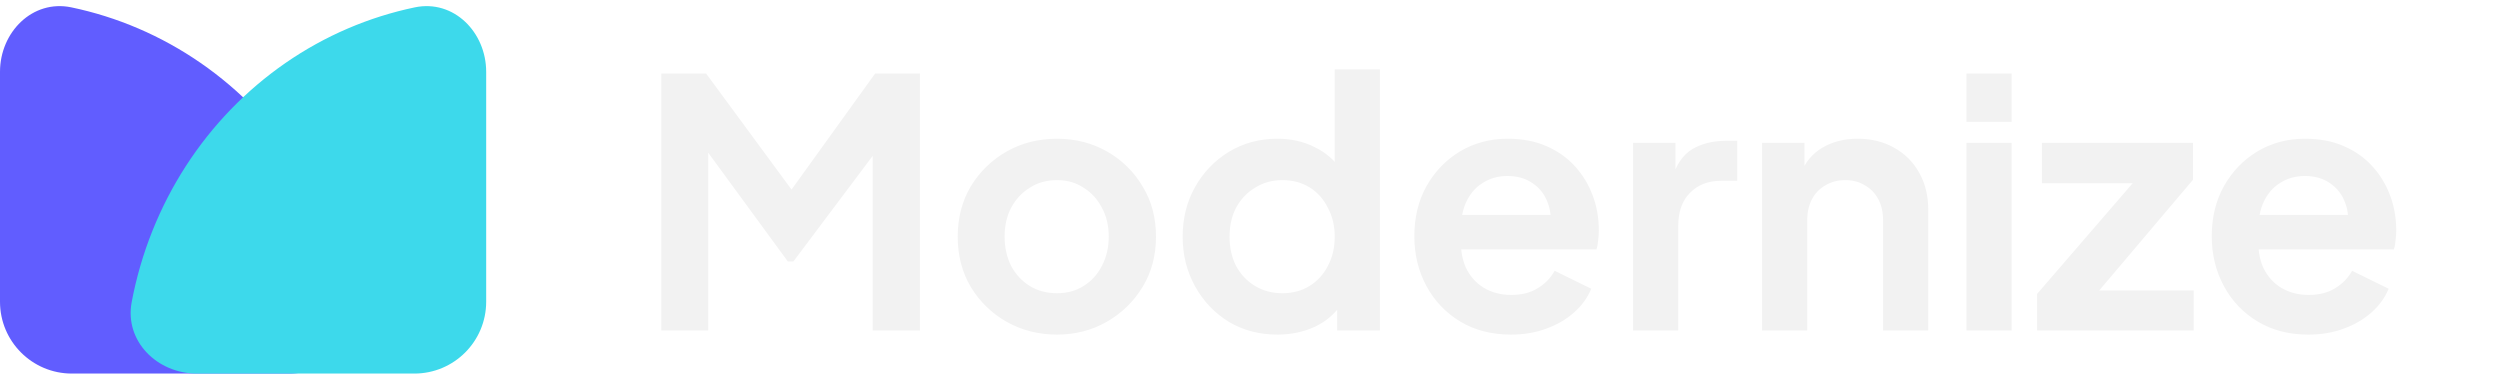
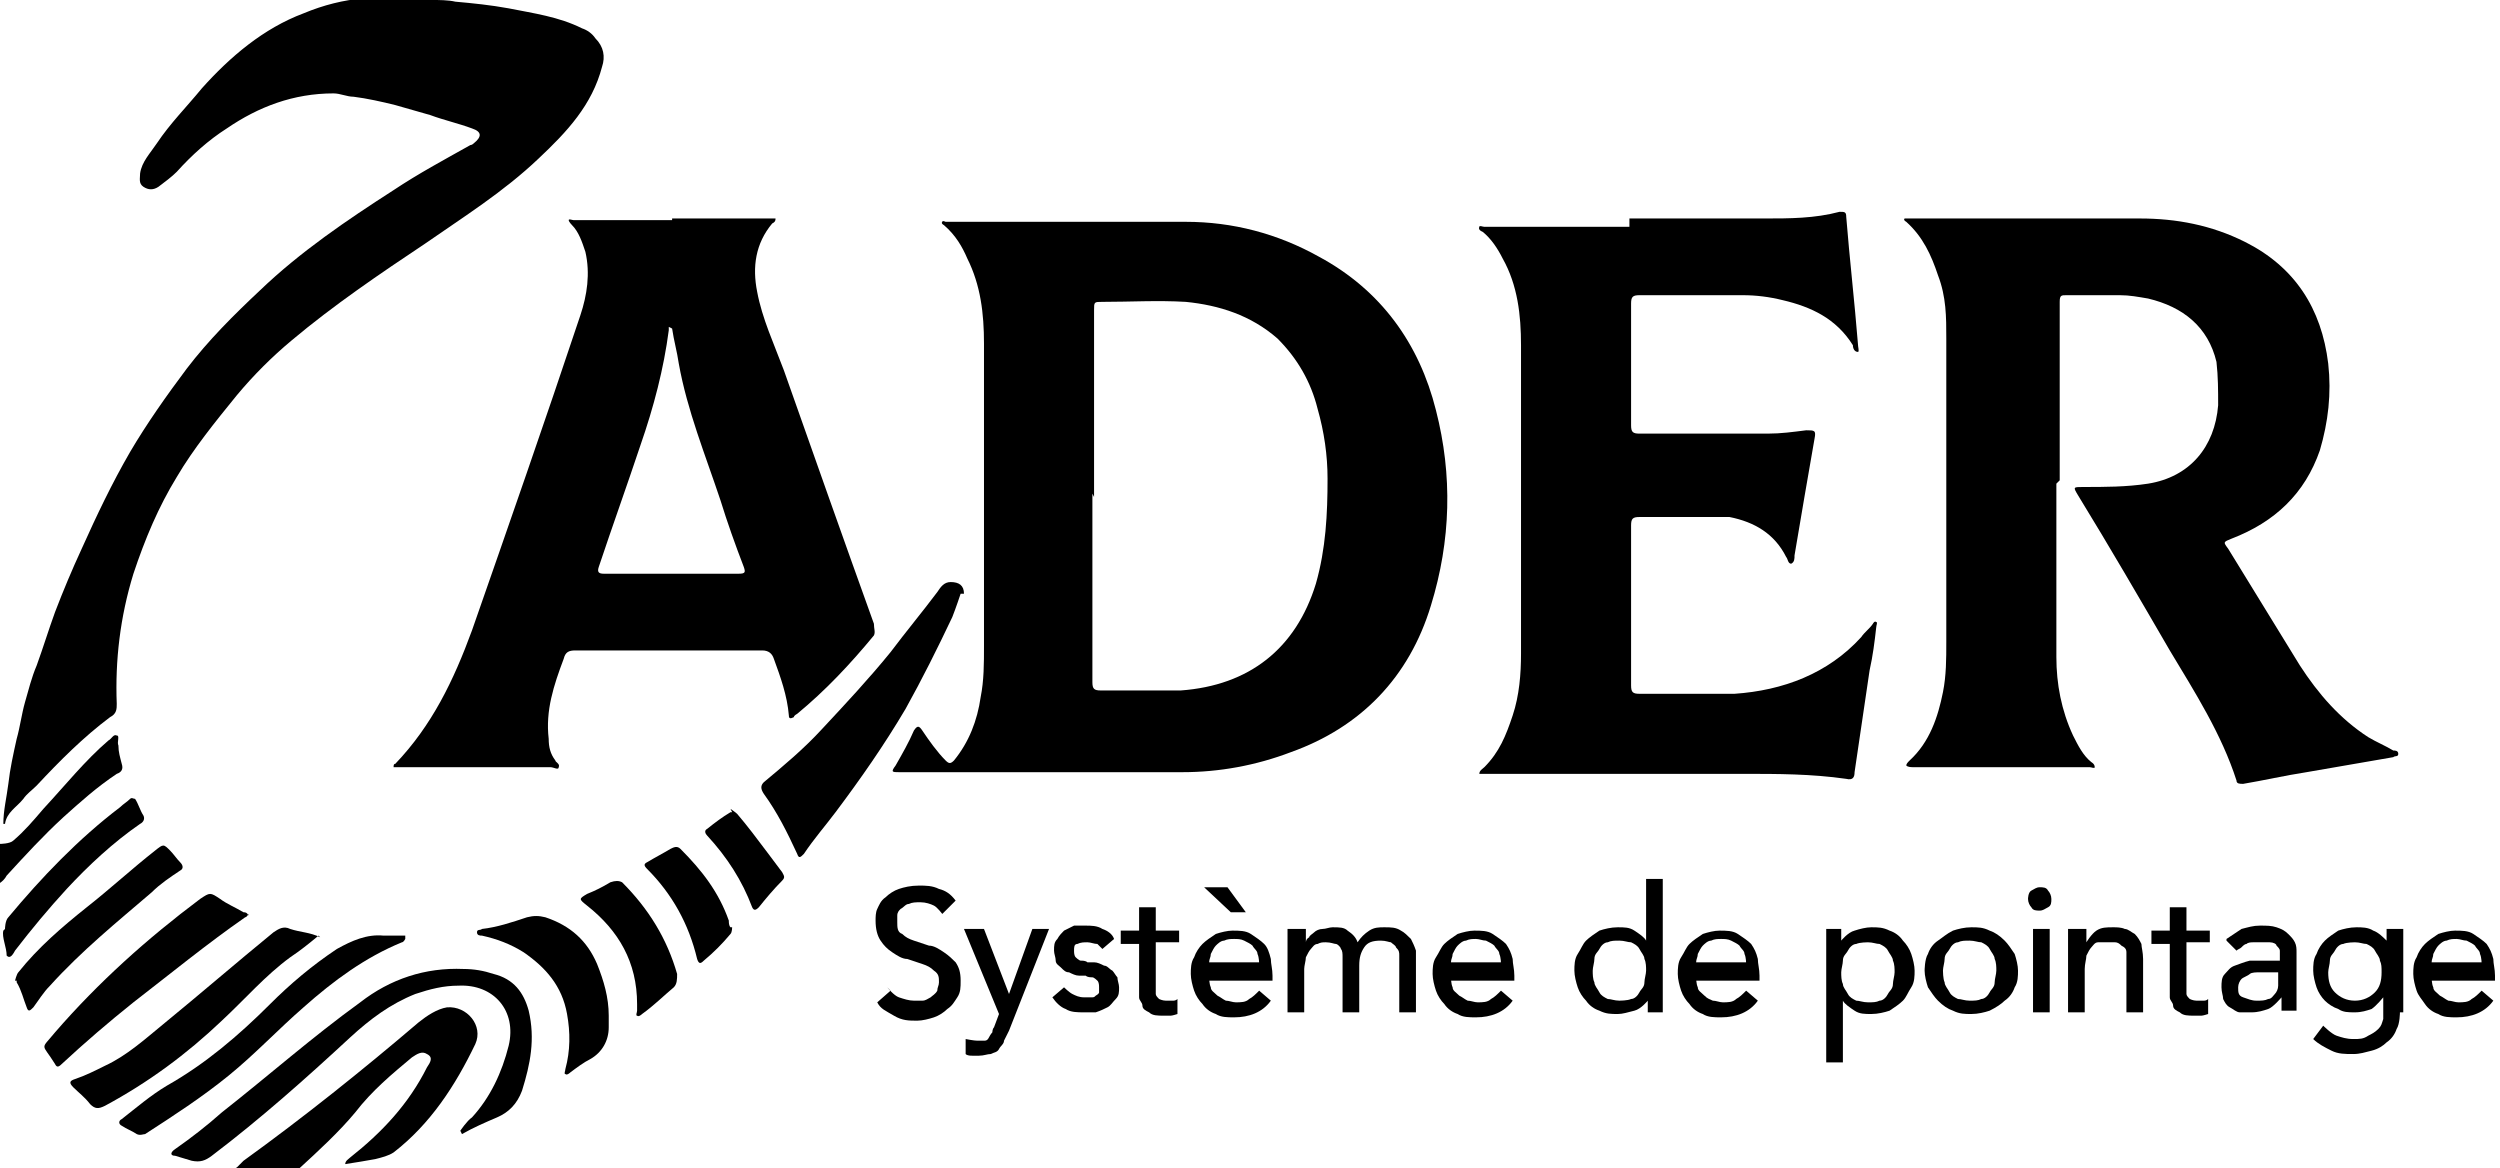
- <svg xmlns="http://www.w3.org/2000/svg" width="174" height="26" viewBox="0 0 174 26" fill="none">
-   <path d="M46.027 23V5.12H49.147L55.843 14.216H54.355L60.907 5.12H64.027V23H60.739V8.84L62.011 9.152L55.219 18.2H54.835L48.211 9.152L49.291 8.84V23H46.027ZM73.569 23.288C72.289 23.288 71.121 22.992 70.065 22.4C69.025 21.808 68.193 21 67.569 19.976C66.961 18.952 66.657 17.784 66.657 16.472C66.657 15.16 66.961 13.992 67.569 12.968C68.193 11.944 69.025 11.136 70.065 10.544C71.105 9.952 72.273 9.656 73.569 9.656C74.849 9.656 76.009 9.952 77.049 10.544C78.089 11.136 78.913 11.944 79.521 12.968C80.145 13.976 80.457 15.144 80.457 16.472C80.457 17.784 80.145 18.952 79.521 19.976C78.897 21 78.065 21.808 77.025 22.4C75.985 22.992 74.833 23.288 73.569 23.288ZM73.569 20.408C74.273 20.408 74.889 20.24 75.417 19.904C75.961 19.568 76.385 19.104 76.689 18.512C77.009 17.904 77.169 17.224 77.169 16.472C77.169 15.704 77.009 15.032 76.689 14.456C76.385 13.864 75.961 13.4 75.417 13.064C74.889 12.712 74.273 12.536 73.569 12.536C72.849 12.536 72.217 12.712 71.673 13.064C71.129 13.4 70.697 13.864 70.377 14.456C70.073 15.032 69.921 15.704 69.921 16.472C69.921 17.224 70.073 17.904 70.377 18.512C70.697 19.104 71.129 19.568 71.673 19.904C72.217 20.24 72.849 20.408 73.569 20.408ZM88.913 23.288C87.649 23.288 86.521 22.992 85.529 22.4C84.537 21.792 83.753 20.968 83.177 19.928C82.601 18.888 82.313 17.736 82.313 16.472C82.313 15.192 82.601 14.04 83.177 13.016C83.753 11.992 84.537 11.176 85.529 10.568C86.537 9.96 87.657 9.656 88.889 9.656C89.881 9.656 90.761 9.856 91.529 10.256C92.313 10.64 92.929 11.184 93.377 11.888L92.897 12.536V4.832H96.041V23H93.065V20.48L93.401 21.104C92.953 21.808 92.329 22.352 91.529 22.736C90.729 23.104 89.857 23.288 88.913 23.288ZM89.249 20.408C89.969 20.408 90.601 20.24 91.145 19.904C91.689 19.568 92.113 19.104 92.417 18.512C92.737 17.92 92.897 17.24 92.897 16.472C92.897 15.72 92.737 15.048 92.417 14.456C92.113 13.848 91.689 13.376 91.145 13.04C90.601 12.704 89.969 12.536 89.249 12.536C88.545 12.536 87.913 12.712 87.353 13.064C86.793 13.4 86.353 13.864 86.033 14.456C85.729 15.032 85.577 15.704 85.577 16.472C85.577 17.24 85.729 17.92 86.033 18.512C86.353 19.104 86.793 19.568 87.353 19.904C87.913 20.24 88.545 20.408 89.249 20.408ZM105.158 23.288C103.814 23.288 102.638 22.984 101.63 22.376C100.622 21.768 99.838 20.944 99.278 19.904C98.718 18.864 98.438 17.712 98.438 16.448C98.438 15.136 98.718 13.976 99.278 12.968C99.854 11.944 100.63 11.136 101.606 10.544C102.598 9.952 103.702 9.656 104.918 9.656C105.942 9.656 106.838 9.824 107.606 10.16C108.39 10.496 109.054 10.96 109.598 11.552C110.142 12.144 110.558 12.824 110.846 13.592C111.134 14.344 111.278 15.16 111.278 16.04C111.278 16.264 111.262 16.496 111.23 16.736C111.214 16.976 111.174 17.184 111.11 17.36H101.03V14.96H109.334L107.846 16.088C107.99 15.352 107.95 14.696 107.726 14.12C107.518 13.544 107.166 13.088 106.67 12.752C106.19 12.416 105.606 12.248 104.918 12.248C104.262 12.248 103.678 12.416 103.166 12.752C102.654 13.072 102.262 13.552 101.99 14.192C101.734 14.816 101.638 15.576 101.702 16.472C101.638 17.272 101.742 17.984 102.014 18.608C102.302 19.216 102.718 19.688 103.262 20.024C103.822 20.36 104.462 20.528 105.182 20.528C105.902 20.528 106.51 20.376 107.006 20.072C107.518 19.768 107.918 19.36 108.206 18.848L110.75 20.096C110.494 20.72 110.094 21.272 109.55 21.752C109.006 22.232 108.358 22.608 107.606 22.88C106.87 23.152 106.054 23.288 105.158 23.288ZM113.661 23V9.944H116.613V12.848L116.373 12.416C116.677 11.44 117.149 10.76 117.789 10.376C118.445 9.992 119.229 9.8 120.141 9.8H120.909V12.584H119.781C118.885 12.584 118.165 12.864 117.621 13.424C117.077 13.968 116.805 14.736 116.805 15.728V23H113.661ZM122.638 23V9.944H125.59V12.512L125.35 12.056C125.654 11.272 126.15 10.68 126.838 10.28C127.542 9.864 128.358 9.656 129.286 9.656C130.246 9.656 131.094 9.864 131.83 10.28C132.582 10.696 133.166 11.28 133.582 12.032C133.998 12.768 134.206 13.624 134.206 14.6V23H131.062V15.344C131.062 14.768 130.95 14.272 130.726 13.856C130.502 13.44 130.19 13.12 129.79 12.896C129.406 12.656 128.95 12.536 128.422 12.536C127.91 12.536 127.454 12.656 127.054 12.896C126.654 13.12 126.342 13.44 126.118 13.856C125.894 14.272 125.782 14.768 125.782 15.344V23H122.638ZM136.864 23V9.944H140.008V23H136.864ZM136.864 8.48V5.12H140.008V8.48H136.864ZM141.783 23V20.456L149.367 11.672L149.847 12.752H142.119V9.944H152.631V12.512L145.191 21.296L144.711 20.216H152.679V23H141.783ZM160.658 23.288C159.314 23.288 158.138 22.984 157.13 22.376C156.122 21.768 155.338 20.944 154.778 19.904C154.218 18.864 153.938 17.712 153.938 16.448C153.938 15.136 154.218 13.976 154.778 12.968C155.354 11.944 156.13 11.136 157.106 10.544C158.098 9.952 159.202 9.656 160.418 9.656C161.442 9.656 162.338 9.824 163.106 10.16C163.89 10.496 164.554 10.96 165.098 11.552C165.642 12.144 166.058 12.824 166.346 13.592C166.634 14.344 166.778 15.16 166.778 16.04C166.778 16.264 166.762 16.496 166.73 16.736C166.714 16.976 166.674 17.184 166.61 17.36H156.53V14.96H164.834L163.346 16.088C163.49 15.352 163.45 14.696 163.226 14.12C163.018 13.544 162.666 13.088 162.17 12.752C161.69 12.416 161.106 12.248 160.418 12.248C159.762 12.248 159.178 12.416 158.666 12.752C158.154 13.072 157.762 13.552 157.49 14.192C157.234 14.816 157.138 15.576 157.202 16.472C157.138 17.272 157.242 17.984 157.514 18.608C157.802 19.216 158.218 19.688 158.762 20.024C159.322 20.36 159.962 20.528 160.682 20.528C161.402 20.528 162.01 20.376 162.506 20.072C163.018 19.768 163.418 19.36 163.706 18.848L166.25 20.096C165.994 20.72 165.594 21.272 165.05 21.752C164.506 22.232 163.858 22.608 163.106 22.88C162.37 23.152 161.554 23.288 160.658 23.288Z" fill="#F2F2F2" />
-   <path d="M20.137 26C22.898 26 25.184 23.742 24.673 21.029C24.353 19.327 23.868 17.659 23.224 16.05C21.96 12.896 20.109 10.03 17.774 7.615C15.44 5.201 12.669 3.286 9.619 1.979C8.114 1.334 6.555 0.844 4.965 0.512C2.262 -0.051 0 2.239 0 5V21C0 23.761 2.239 26 5 26H20.137Z" fill="#615DFF" />
-   <path d="M13.701 26C10.94 26 8.654 23.742 9.165 21.029C9.485 19.327 9.97 17.659 10.615 16.05C11.878 12.896 13.729 10.03 16.064 7.615C18.398 5.201 21.169 3.286 24.219 1.979C25.724 1.334 27.283 0.844 28.873 0.512C31.577 -0.051 33.838 2.239 33.838 5V21C33.838 23.761 31.6 26 28.838 26H13.701Z" fill="#3DD9EB" />
+ <svg xmlns="http://www.w3.org/2000/svg" id="Calque_2" data-name="Calque 2" viewBox="0 0 14.99 7">
+   <defs>
+     <style>
+       .cls-1 {
+         fill: #000;
+         stroke-width: 0px;
+       }
+     </style>
+   </defs>
+   <g id="uiLtk8">
+     <g>
+       <path class="cls-1" d="M2.62,0s.07,0,.11.01c.11.01.21.02.32.04.15.03.3.05.44.12.03.01.06.03.08.06.05.05.06.11.04.17-.06.23-.21.39-.38.55-.21.2-.45.35-.68.51-.27.18-.55.37-.8.58-.12.1-.23.21-.33.33-.13.16-.26.32-.36.49-.11.18-.19.37-.26.58-.08.26-.11.52-.1.78,0,.03,0,.06-.04.08-.16.12-.3.26-.44.41-.03.03-.06.05-.08.08-.04.05-.1.08-.11.15h-.01c0-.08.02-.16.03-.24.01-.09.03-.18.05-.27.02-.07.03-.15.05-.22.02-.07.04-.15.07-.22.04-.11.07-.21.11-.32.05-.13.1-.25.16-.38.09-.2.18-.39.29-.58.1-.17.22-.34.34-.5.13-.17.28-.32.44-.47.24-.23.52-.42.8-.6.15-.1.3-.18.46-.27,0,0,.01,0,.02-.01.05-.04.05-.07-.01-.09-.08-.03-.17-.05-.25-.08-.07-.02-.14-.04-.21-.06-.08-.02-.17-.04-.25-.05-.04,0-.08-.02-.12-.02-.24,0-.45.08-.64.21-.11.07-.21.16-.3.26-.03.03-.07.06-.11.09-.03.02-.06.02-.09,0-.03-.02-.02-.05-.02-.08.01-.07.06-.12.1-.18.08-.12.18-.22.27-.33.17-.19.37-.36.61-.45.12-.05.24-.08.36-.09.01,0,.02,0,.03,0h.42Z" />
+       <path class="cls-1" d="M1.42,7s.03-.03.04-.04c.36-.26.71-.54,1.05-.83.05-.04.11-.08.17-.09.12-.01.22.11.17.22-.12.25-.27.48-.49.65-.03.02-.07.03-.11.04-.06.01-.11.02-.18.03,0-.02.02-.03.03-.04.19-.15.35-.32.46-.54.02-.03.04-.06,0-.08-.03-.02-.06,0-.09.02-.12.1-.24.2-.34.33-.1.12-.22.23-.34.34h-.39Z" />
+       <path class="cls-1" d="M0,5.06s.06,0,.08-.02c.07-.06.12-.12.18-.19.13-.14.25-.29.39-.41.02-.01.03-.04.05-.03.02,0,0,.04.01.06,0,.04.01.07.02.11.01.03,0,.05-.03.06-.12.08-.22.17-.32.26-.12.11-.23.23-.34.35-.01.02-.03.04-.05.05v-.23Z" />
+       <path class="cls-1" d="M5.9,2.97c0-.3,0-.61,0-.91,0-.18-.02-.35-.1-.51-.03-.07-.07-.14-.14-.2,0,0-.02-.01-.01-.02,0-.01.02,0,.02,0,0,0,.01,0,.02,0,.47,0,.95,0,1.42,0,.28,0,.55.07.8.21.37.2.6.52.7.92.1.39.09.78-.03,1.17-.13.43-.42.73-.84.88-.21.08-.43.12-.65.12-.56,0-1.13,0-1.7,0-.04,0-.05,0-.02-.04.04-.07.08-.14.11-.21.02-.03.03-.03.05,0,.04.06.09.13.14.18.02.02.03.02.05,0,.09-.11.14-.24.16-.38.02-.1.02-.2.02-.31,0-.29,0-.58,0-.88ZM6.55,2.96c0,.08,0,.16,0,.24,0,.3,0,.59,0,.89,0,.04.01.05.05.05.16,0,.32,0,.48,0,.41-.03.69-.25.81-.64.06-.21.07-.42.07-.63,0-.14-.02-.28-.06-.42-.04-.16-.12-.3-.24-.42-.16-.14-.35-.2-.55-.22-.17-.01-.33,0-.5,0-.05,0-.05,0-.05.05,0,.37,0,.74,0,1.12Z" />
+       <path class="cls-1" d="M12.33,2.9c0,.35,0,.69,0,1.04,0,.16.03.32.1.47.03.06.06.12.11.16,0,0,.02.01.02.03,0,.01-.02,0-.03,0-.01,0-.02,0-.03,0-.34,0-.67,0-1.01,0,0,0-.02,0-.02,0-.01,0-.03,0-.04-.01,0-.01.01-.02.02-.03.12-.11.17-.26.2-.41.02-.1.02-.2.02-.3,0-.61,0-1.21,0-1.82,0-.13,0-.25-.05-.38-.04-.12-.09-.23-.19-.32,0,0-.02-.01-.01-.02,0,0,.01,0,.02,0,0,0,.01,0,.02,0,.46,0,.91,0,1.37,0,.22,0,.43.04.63.14.3.15.46.4.5.73.02.18,0,.35-.05.52-.09.26-.27.43-.53.53-.05.02-.05.02-.02.06.14.23.29.47.43.7.11.17.24.32.41.43.05.03.1.05.15.08.01,0,.03,0,.03.02,0,.02-.02.01-.03.02-.17.03-.35.06-.52.09-.13.02-.26.05-.38.07-.02,0-.04,0-.04-.02-.09-.28-.25-.53-.4-.78-.18-.31-.36-.62-.55-.93-.03-.05-.03-.05.03-.05.13,0,.26,0,.39-.02.25-.04.4-.22.42-.47,0-.09,0-.17-.01-.26-.05-.21-.2-.33-.41-.38-.06-.01-.11-.02-.17-.02-.11,0-.21,0-.32,0-.03,0-.04,0-.04.04,0,.01,0,.02,0,.03,0,.35,0,.69,0,1.04Z" />
+       <path class="cls-1" d="M4.03,1.31c.19,0,.39,0,.58,0,.01,0,.03,0,.04,0,0,.01,0,.02-.02.03-.1.12-.12.26-.09.41.03.16.1.31.16.47.18.51.36,1.02.54,1.52,0,.03.01.05,0,.07-.14.17-.29.33-.46.47,0,0-.02.01-.02.02-.02.01-.03.01-.03-.01-.01-.12-.05-.23-.09-.34-.01-.03-.03-.05-.07-.05-.37,0-.74,0-1.12,0-.04,0-.06.01-.07.05-.06.16-.11.31-.09.48,0,.05.01.09.04.13,0,.01.03.02.02.04,0,.02-.03,0-.05,0-.26,0-.53,0-.79,0-.04,0-.08,0-.12,0,0,0-.02,0-.03,0,0-.01,0-.02.01-.02.22-.23.35-.5.46-.8.22-.63.44-1.26.65-1.89.04-.12.06-.25.03-.38-.02-.06-.04-.12-.08-.16,0,0-.02-.02-.02-.03,0-.01.02,0,.03,0,.2,0,.4,0,.59,0ZM4.01,1.96s0,0,0,0c0,0,0,.01,0,.02-.03.23-.09.46-.17.69-.08.24-.17.49-.25.73-.01.03,0,.04.03.04.27,0,.54,0,.81,0,.04,0,.04-.01.03-.04-.05-.13-.1-.27-.14-.4-.09-.27-.2-.54-.25-.82-.01-.07-.03-.14-.04-.21Z" />
+       <path class="cls-1" d="M9.77,1.31c.27,0,.54,0,.81,0,.15,0,.3,0,.45-.04.03,0,.04,0,.04.03.02.25.05.51.07.76,0,.02.01.05,0,.05-.02,0-.03-.02-.03-.04-.1-.16-.25-.23-.42-.27-.08-.02-.16-.03-.24-.03-.21,0-.41,0-.62,0-.04,0-.05.01-.05.05,0,.24,0,.49,0,.73,0,.04.01.05.05.05.26,0,.51,0,.77,0,.08,0,.15-.01.23-.02.05,0,.06,0,.05.05-.04.23-.08.46-.12.7,0,.02,0,.04-.02.05-.02,0-.02-.03-.03-.04-.07-.14-.19-.21-.34-.24-.04,0-.09,0-.13,0-.14,0-.27,0-.41,0-.04,0-.05.01-.05.05,0,.09,0,.18,0,.27,0,.23,0,.46,0,.69,0,.04.01.05.05.05.19,0,.38,0,.57,0,.29-.02.56-.12.76-.34.02-.03.05-.05.07-.08,0,0,.01-.02.02-.01.01,0,0,.02,0,.03-.01.09-.02.17-.04.26-.03.2-.06.41-.09.61,0,.03-.01.05-.05.04-.21-.03-.41-.03-.62-.03-.51,0-1.02,0-1.53,0-.02,0-.04,0-.05,0,0-.02.02-.03.03-.04.09-.09.13-.19.17-.31.04-.12.05-.25.05-.37,0-.62,0-1.24,0-1.85,0-.18-.02-.36-.11-.52-.03-.06-.07-.12-.12-.16,0,0-.03-.01-.02-.03,0-.01.02,0,.03,0,.09,0,.19,0,.28,0,.2,0,.39,0,.59,0Z" />
+       <path class="cls-1" d="M5.76,3.56s-.03.09-.05.14c-.09.19-.18.37-.28.55-.13.22-.27.42-.42.62-.06.08-.13.16-.19.25-.02.02-.03.03-.04,0-.06-.13-.12-.25-.2-.36-.02-.03-.02-.05,0-.07.12-.1.24-.2.35-.32.14-.15.28-.3.41-.46.09-.12.19-.24.28-.36.02-.03.04-.06.08-.06.05,0,.08.02.08.07Z" />
+       <path class="cls-1" d="M2.76,6.78s.04-.06.07-.08c.11-.12.18-.27.22-.43.05-.21-.09-.37-.3-.36-.09,0-.17.02-.26.05-.15.06-.27.15-.39.26-.27.25-.54.49-.83.71-.04.03-.07.04-.12.03-.03-.01-.07-.02-.1-.03-.03,0-.03-.02,0-.04.1-.07.19-.14.28-.22.28-.22.54-.45.83-.66.18-.14.39-.21.62-.2.06,0,.12.01.18.03.12.03.18.11.21.22.04.17.01.32-.04.48-.03.08-.08.13-.15.16-.07.03-.14.06-.21.1,0,0,0,0,0,0Z" />
+       <path class="cls-1" d="M1.91,5.61c-.06.05-.11.09-.17.13-.15.11-.27.25-.41.38-.21.2-.44.37-.7.51-.04.02-.06.02-.09-.01-.03-.04-.07-.07-.1-.1-.03-.03-.02-.04.01-.05.06-.02.12-.05.18-.08.13-.06.24-.16.35-.25.22-.18.44-.37.66-.55.03-.02.06-.04.1-.02.06.02.12.02.18.05Z" />
+       <path class="cls-1" d="M1.49,5.48s-.01.02-.02.02c-.23.16-.45.34-.67.51-.15.12-.29.24-.43.37-.02.02-.03.02-.04,0-.08-.13-.09-.08,0-.19.26-.3.55-.56.87-.8.06-.04.06-.04.12,0,.04.03.09.05.14.08.01,0,.02,0,.03.02Z" />
+       <path class="cls-1" d="M2.43,5.63s-.01.02-.02.02c-.22.09-.41.23-.59.39-.15.13-.29.28-.45.41-.16.13-.33.24-.5.35-.01,0-.03.01-.05,0-.03-.02-.06-.03-.09-.05-.02-.01-.02-.03,0-.04.09-.07.17-.14.27-.2.23-.13.43-.3.62-.49.12-.12.25-.23.4-.33.09-.05.18-.09.28-.08.04,0,.08,0,.13,0Z" />
+       <path class="cls-1" d="M3.65,6.09s0,.05,0,.07c0,.08-.04.15-.11.19-.04.02-.08.05-.12.08,0,0-.02.02-.03.01-.01,0,0-.02,0-.03.03-.11.03-.22.01-.33-.03-.17-.13-.28-.26-.37-.08-.05-.16-.08-.25-.1-.01,0-.03,0-.03-.02,0-.02.02-.01.03-.02.09-.01.18-.04.27-.07.04-.01.07-.01.11,0,.15.05.25.14.31.28.04.1.07.2.07.31Z" />
+       <path class="cls-1" d="M.09,5.88s.01-.04.02-.05c.12-.15.26-.27.41-.39.14-.11.27-.23.41-.34.05-.04.05-.04.09,0,.02.02.04.05.06.07.02.02.02.04,0,.05-.06.04-.12.08-.17.13-.21.18-.42.35-.61.56-.04.04-.07.09-.1.13-.02.02-.03.03-.04,0-.02-.05-.03-.1-.06-.15,0,0,0-.01,0-.01Z" />
+       <path class="cls-1" d="M3.82,6.02c0-.25-.11-.44-.3-.59-.05-.04-.05-.04,0-.07.05-.02.09-.04.14-.07.03-.01.05-.01.07,0,.16.16.27.34.33.55,0,.03,0,.06-.02.08-.06.05-.12.11-.19.16,0,0-.02.02-.03.01-.01,0,0-.02,0-.03,0-.02,0-.04,0-.07Z" />
+       <path class="cls-1" d="M.03,5.57s0-.05.02-.07c.2-.24.42-.47.67-.66.02-.02.04-.03.06-.05.01-.01.02,0,.03,0,.02.03.03.07.05.1.01.02,0,.04-.02.05-.16.11-.31.25-.44.39-.11.12-.21.24-.31.37,0,0-.01.02-.02.03-.01.01-.02.01-.03,0,0-.05-.03-.11-.02-.15Z" />
+       <path class="cls-1" d="M4.39,5.56s0,.03-.01.04c-.05.06-.1.11-.16.16-.02.02-.03.02-.04-.01-.05-.21-.15-.39-.3-.54-.02-.02-.02-.03,0-.04.05-.03.09-.05.14-.08.02-.01.04-.02.06,0,.13.13.23.26.29.43,0,.01,0,.03.01.04Z" />
+       <path class="cls-1" d="M4.38,4.85s.03.02.04.03c.06.07.12.15.18.23.03.04.06.08.09.12.01.02.02.03,0,.05-.05.05-.1.11-.14.16-.02.02-.03.02-.04,0-.06-.16-.15-.3-.27-.43-.01-.01-.02-.03,0-.04.05-.04.09-.07.14-.1,0,0,0,0,.01,0Z" />
+     </g>
+   </g>
+   <g>
+     <path class="cls-1" d="M5.32,5.92s.04.05.07.06c.03.01.06.02.09.02.02,0,.03,0,.05,0,.02,0,.03-.01.05-.02.01-.01.03-.02.04-.04,0-.02.01-.03.01-.05,0-.03,0-.05-.03-.07-.02-.02-.04-.03-.07-.04s-.06-.02-.09-.03c-.03,0-.06-.02-.09-.04s-.05-.04-.07-.07c-.02-.03-.03-.07-.03-.12,0-.02,0-.05.01-.07s.02-.05.05-.07c.02-.02.05-.04.08-.05.03-.01.07-.02.12-.02.04,0,.08,0,.12.02.04.01.07.03.1.07l-.08.08s-.03-.04-.05-.05c-.02-.01-.05-.02-.08-.02s-.05,0-.07.01c-.02,0-.03.02-.05.03-.01.01-.02.02-.02.04,0,.01,0,.03,0,.04,0,.03,0,.06.03.07.02.02.04.03.07.04.03.01.06.02.09.03.03,0,.06.02.09.04s.05.04.07.06c.02.03.03.06.03.11,0,.04,0,.07-.02.1s-.03.05-.06.07c-.02.02-.05.04-.08.05-.03.01-.07.02-.1.02-.05,0-.09,0-.14-.03s-.08-.04-.1-.08l.08-.07Z" />
+     <path class="cls-1" d="M5.79,5.57h.11l.15.39h0l.14-.39h.1l-.24.61s-.02.04-.03.06c0,.02-.02.03-.03.05s-.03.02-.05.03c-.02,0-.04.01-.07.01-.01,0-.03,0-.04,0s-.03,0-.04-.01v-.09s.05.01.07.01c.01,0,.03,0,.04,0,.01,0,.02,0,.03-.02,0,0,.01-.02.02-.03,0,0,0-.02.01-.03l.03-.08-.21-.51Z" />
+     <path class="cls-1" d="M6.62,5.7s-.03-.03-.04-.04c-.02,0-.04-.01-.06-.01-.02,0-.04,0-.06.01-.02,0-.02.02-.02.04,0,.01,0,.03.01.04,0,0,.02.02.03.02.01,0,.03,0,.04.01.01,0,.03,0,.04,0,.02,0,.04.01.06.02.02,0,.03.02.05.03.01.01.02.03.03.04,0,.02.01.04.01.06,0,.03,0,.05-.02.07s-.03.04-.05.05c-.02.01-.04.02-.07.03-.02,0-.05,0-.07,0-.04,0-.08,0-.11-.02-.03-.01-.06-.04-.08-.07l.07-.06s.03.03.05.04c.02.01.04.02.07.02.01,0,.02,0,.04,0s.02,0,.03-.01c0,0,.02-.01.02-.02,0,0,0-.02,0-.03,0-.01,0-.03-.01-.04,0,0-.02-.02-.03-.02-.01,0-.03,0-.04-.01-.01,0-.03,0-.04,0-.02,0-.04-.01-.06-.02-.02,0-.03-.01-.05-.03-.01-.01-.03-.02-.03-.04,0-.02-.01-.04-.01-.06,0-.03,0-.05.02-.07.01-.02.03-.04.04-.05.02-.01.04-.02.06-.03.02,0,.05,0,.07,0,.03,0,.07,0,.1.02.03.01.06.03.07.06l-.07.06Z" />
+     <path class="cls-1" d="M7.07,5.65h-.14v.23s0,.03,0,.04c0,.01,0,.03,0,.04,0,.01.01.02.02.03,0,0,.02.01.04.01.01,0,.02,0,.04,0,.01,0,.02,0,.03-.01v.09s-.03.01-.04.01c-.02,0-.03,0-.04,0-.04,0-.07,0-.09-.02-.02-.01-.04-.02-.04-.04s-.02-.03-.02-.05,0-.04,0-.06v-.26h-.11v-.08h.11v-.14h.1v.14h.14v.08Z" />
+     <path class="cls-1" d="M7.25,5.86s0,.04.01.06c0,.02.02.03.04.05.02.01.03.02.05.03.02,0,.04.01.06.01.03,0,.06,0,.08-.02.02-.01.04-.03.06-.05l.07.06c-.05.07-.13.1-.22.1-.04,0-.08,0-.11-.02-.03-.01-.06-.03-.08-.06-.02-.02-.04-.05-.05-.08s-.02-.07-.02-.1,0-.07.02-.1c.01-.03.03-.06.05-.08.02-.02.05-.04.08-.06.03-.01.07-.02.1-.02.04,0,.08,0,.11.02.03.02.06.04.08.06s.03.05.04.09c0,.03.01.06.01.1v.03h-.4ZM7.47,5.47h-.09l-.16-.15h.14l.11.15ZM7.55,5.78s0-.04-.01-.06c0-.02-.02-.03-.03-.05-.01-.01-.03-.02-.05-.03s-.04-.01-.06-.01-.04,0-.06.01c-.02,0-.04.02-.05.03-.01.01-.02.03-.03.05,0,.02-.01.03-.01.05h.3Z" />
+     <path class="cls-1" d="M7.74,5.57h.09v.08h0s0-.02.02-.03c0-.01.02-.02.03-.03s.03-.02.05-.02.04-.01.06-.01c.04,0,.07,0,.09.02.03.02.05.04.06.07.02-.03.04-.05.07-.07.03-.02.06-.02.09-.02.04,0,.07,0,.1.02.02.01.04.03.06.05.01.02.02.04.03.07,0,.03,0,.05,0,.08v.29h-.1v-.28s0-.04,0-.06,0-.03-.02-.05c0-.01-.02-.02-.03-.03-.01,0-.03-.01-.06-.01-.05,0-.08.01-.1.04-.02.03-.03.06-.03.11v.28h-.1v-.26s0-.05,0-.07c0-.02,0-.04-.01-.05,0-.01-.02-.03-.03-.03-.01,0-.03-.01-.06-.01-.02,0-.03,0-.05.01-.02,0-.03.02-.04.03-.01.01-.02.03-.03.05,0,.02-.01.05-.01.07v.26h-.1v-.5Z" />
+     <path class="cls-1" d="M8.7,5.86s0,.04.01.06c0,.02.02.03.04.05.02.01.03.02.05.03.02,0,.04.01.06.01.03,0,.06,0,.08-.02.02-.01.04-.03.06-.05l.07.06c-.05.07-.13.1-.22.1-.04,0-.08,0-.11-.02-.03-.01-.06-.03-.08-.06-.02-.02-.04-.05-.05-.08-.01-.03-.02-.07-.02-.1s0-.07.02-.1.03-.06.05-.08.05-.04.08-.06c.03-.01.07-.02.1-.02.04,0,.08,0,.11.02.03.02.06.04.08.06.02.03.03.05.04.09,0,.03.01.06.01.1v.03h-.4ZM9,5.78s0-.04-.01-.06c0-.02-.02-.03-.03-.05-.01-.01-.03-.02-.05-.03-.02,0-.04-.01-.06-.01s-.04,0-.06.01c-.02,0-.04.02-.05.03-.01.01-.02.03-.03.05,0,.02-.01.03-.01.05h.3Z" />
+     <path class="cls-1" d="M9.98,6.07h-.1v-.07h0s-.04.05-.08.06-.07.02-.1.02c-.04,0-.07,0-.11-.02-.03-.01-.06-.03-.08-.06-.02-.02-.04-.05-.05-.08-.01-.03-.02-.07-.02-.1s0-.07.02-.1.03-.06.05-.08.05-.04.08-.06c.03-.01.07-.02.11-.02.04,0,.07,0,.1.02.03.02.06.04.07.06h0v-.37h.1v.8ZM9.71,6s.05,0,.07-.01c.02,0,.04-.02.05-.04.01-.02.03-.03.03-.06,0-.02.01-.05.01-.07s0-.05-.01-.07c0-.02-.02-.04-.03-.06-.01-.02-.03-.03-.05-.04-.02,0-.04-.01-.07-.01s-.05,0-.07.01c-.02,0-.04.02-.05.04s-.03.03-.03.06c0,.02-.01.05-.01.07s0,.05.01.07c0,.02.02.04.03.06s.03.03.05.04c.02,0,.04.01.07.01Z" />
+     <path class="cls-1" d="M10.17,5.86s0,.04.01.06c0,.02.02.03.04.05s.03.02.05.03c.02,0,.04.01.06.01.03,0,.06,0,.08-.02.02-.01.04-.03.06-.05l.07.06c-.05.07-.13.1-.22.1-.04,0-.08,0-.11-.02-.03-.01-.06-.03-.08-.06-.02-.02-.04-.05-.05-.08-.01-.03-.02-.07-.02-.1s0-.07.02-.1.03-.06.05-.08c.02-.02.05-.04.08-.06.03-.01.07-.02.1-.02.04,0,.08,0,.11.02.03.02.06.04.08.06.02.03.03.05.04.09,0,.03.01.06.01.1v.03h-.4ZM10.47,5.78s0-.04-.01-.06c0-.02-.02-.03-.03-.05-.01-.01-.03-.02-.05-.03s-.04-.01-.06-.01-.04,0-.06.01c-.02,0-.04.02-.05.03-.01.01-.02.03-.03.05,0,.02-.01.03-.01.05h.3Z" />
+     <path class="cls-1" d="M10.94,5.57h.1v.07h0s.04-.05.08-.06c.03-.01.07-.02.1-.02.04,0,.07,0,.11.02.03.01.06.03.08.06.02.02.04.05.05.08.01.03.02.07.02.1s0,.07-.02.1-.03.06-.05.08c-.02.02-.05.04-.08.06-.03.01-.07.02-.11.02-.04,0-.07,0-.1-.02-.03-.02-.06-.04-.07-.06h0v.37h-.1v-.8ZM11.2,5.65s-.05,0-.07.01c-.02,0-.04.02-.05.04-.01.02-.03.03-.03.06,0,.02-.01.05-.01.07s0,.05.01.07c0,.02.02.04.03.06.01.02.03.03.05.04.02,0,.04.01.07.01s.05,0,.07-.01c.02,0,.04-.02.05-.04.01-.02.03-.03.03-.06,0-.02.01-.05.01-.07s0-.05-.01-.07c0-.02-.02-.04-.03-.06-.01-.02-.03-.03-.05-.04-.02,0-.04-.01-.07-.01Z" />
+     <path class="cls-1" d="M11.54,5.82s0-.07.02-.1c.01-.03.03-.06.06-.08s.05-.04.09-.06c.03-.01.07-.02.11-.02s.07,0,.11.02c.03.01.06.03.09.06.02.02.04.05.06.08.01.03.02.07.02.1s0,.07-.02.1c-.01.03-.03.06-.06.08-.02.02-.05.04-.09.06-.03.01-.07.02-.11.02s-.07,0-.11-.02c-.03-.01-.06-.03-.09-.06-.02-.02-.04-.05-.06-.08-.01-.03-.02-.07-.02-.1ZM11.65,5.82s0,.05.01.07c0,.02.02.04.03.06s.03.03.05.04c.02,0,.04.01.07.01s.05,0,.07-.01c.02,0,.04-.02.05-.04.01-.02.03-.03.03-.06,0-.02.01-.05.01-.07s0-.05-.01-.07c0-.02-.02-.04-.03-.06-.01-.02-.03-.03-.05-.04-.02,0-.04-.01-.07-.01s-.05,0-.07.01c-.02,0-.04.02-.05.04s-.03.03-.03.06c0,.02-.01.05-.01.07Z" />
+     <path class="cls-1" d="M12.16,5.39s0-.04.02-.05.03-.02.05-.02.04,0,.05.02c.01.01.02.03.02.05s0,.04-.02.05-.03.02-.05.02-.04,0-.05-.02c-.01-.01-.02-.03-.02-.05ZM12.19,5.57h.1v.5h-.1v-.5Z" />
+     <path class="cls-1" d="M12.41,5.57h.1v.08h0s.03-.05.06-.07c.03-.02.06-.02.1-.02.02,0,.05,0,.07.01.02,0,.04.02.06.03.02.02.03.04.04.06,0,.02.01.05.01.09v.32h-.1v-.3s0-.04,0-.06c0-.02-.01-.03-.03-.04-.01-.01-.02-.02-.04-.02-.01,0-.03,0-.04,0-.02,0-.04,0-.06,0-.02,0-.03.02-.04.03s-.02.03-.03.05c0,.02-.01.05-.01.08v.26h-.1v-.5Z" />
+     <path class="cls-1" d="M13.25,5.65h-.14v.23s0,.03,0,.04,0,.03,0,.04c0,.01.01.02.02.03,0,0,.02.01.04.01.01,0,.02,0,.04,0,.01,0,.02,0,.03-.01v.09s-.03.01-.04.01c-.02,0-.03,0-.04,0-.04,0-.07,0-.09-.02-.02-.01-.04-.02-.04-.04s-.02-.03-.02-.05,0-.04,0-.06v-.26h-.11v-.08h.11v-.14h.1v.14h.14v.08Z" />
+     <path class="cls-1" d="M13.35,5.63s.06-.04.09-.06c.04-.01.07-.02.11-.02s.07,0,.1.01.05.02.07.04c.02.02.03.03.04.05s.01.04.01.06v.26s0,.03,0,.05,0,.03,0,.04h-.09s0-.05,0-.08h0s-.05.06-.08.07c-.03.01-.06.02-.1.02-.02,0-.05,0-.07,0s-.04-.02-.06-.03-.03-.03-.04-.05c0-.02-.01-.04-.01-.07,0-.03,0-.06.02-.08s.03-.04.06-.05c.03-.01.05-.02.09-.03.03,0,.07,0,.11,0h.07v-.02s0-.03,0-.04c0-.01-.01-.02-.02-.03,0-.01-.02-.02-.04-.02-.01,0-.03,0-.05,0-.02,0-.03,0-.05,0-.01,0-.03,0-.04.01-.01,0-.02.01-.03.02s-.02.01-.03.02l-.06-.06ZM13.62,5.83s-.05,0-.07,0c-.02,0-.05,0-.06.01s-.04.02-.05.03c-.01.01-.02.03-.02.05,0,.03,0,.05.03.06s.05.02.08.02c.03,0,.05,0,.07-.01.02,0,.03-.02.04-.03.01-.01.02-.03.02-.05,0-.02,0-.03,0-.05v-.03h-.05Z" />
+     <path class="cls-1" d="M14.39,6.07s0,.07-.02.1c-.01.03-.03.06-.06.08-.02.02-.05.04-.09.05s-.07.02-.11.02c-.05,0-.09,0-.13-.02s-.08-.04-.11-.07l.06-.08s.05.05.08.06c.03.01.06.02.1.02s.06,0,.09-.02c.02-.01.04-.02.06-.04s.02-.03.03-.06c0-.02,0-.04,0-.06v-.07h0s-.04.05-.07.07c-.03.01-.06.02-.1.02-.04,0-.07,0-.1-.02-.03-.01-.06-.03-.08-.05-.02-.02-.04-.05-.05-.08s-.02-.07-.02-.1,0-.07.02-.1c.01-.03.03-.06.05-.08.02-.02.05-.04.08-.06.03-.01.07-.02.11-.02.03,0,.07,0,.1.02.03.01.06.04.08.06h0v-.07h.1v.5ZM14.12,5.65s-.05,0-.07.01c-.02,0-.04.02-.05.04s-.03.03-.03.06c0,.02-.01.05-.01.07,0,.05.01.09.04.12.03.03.07.05.12.05s.09-.02.12-.05c.03-.03.04-.07.04-.12,0-.03,0-.05-.01-.07,0-.02-.02-.04-.03-.06-.01-.02-.03-.03-.05-.04-.02,0-.04-.01-.07-.01Z" />
+     <path class="cls-1" d="M14.58,5.86s0,.04.01.06c0,.02.02.03.04.05.02.01.03.02.05.03.02,0,.04.01.06.01.03,0,.06,0,.08-.02.02-.01.04-.03.06-.05l.07.06c-.05.07-.13.1-.22.1-.04,0-.08,0-.11-.02-.03-.01-.06-.03-.08-.06s-.04-.05-.05-.08-.02-.07-.02-.1,0-.07.02-.1c.01-.03.03-.06.05-.08.02-.02.05-.04.08-.06.03-.01.07-.02.1-.02.04,0,.08,0,.11.02.03.02.06.04.08.06.02.03.03.05.04.09,0,.03.01.06.01.1v.03h-.4ZM14.88,5.78s0-.04-.01-.06c0-.02-.02-.03-.03-.05-.01-.01-.03-.02-.05-.03-.02,0-.04-.01-.06-.01s-.04,0-.06.01c-.02,0-.04.02-.05.03-.01.01-.02.03-.03.05,0,.02-.01.03-.01.05h.3Z" />
+   </g>
</svg>
